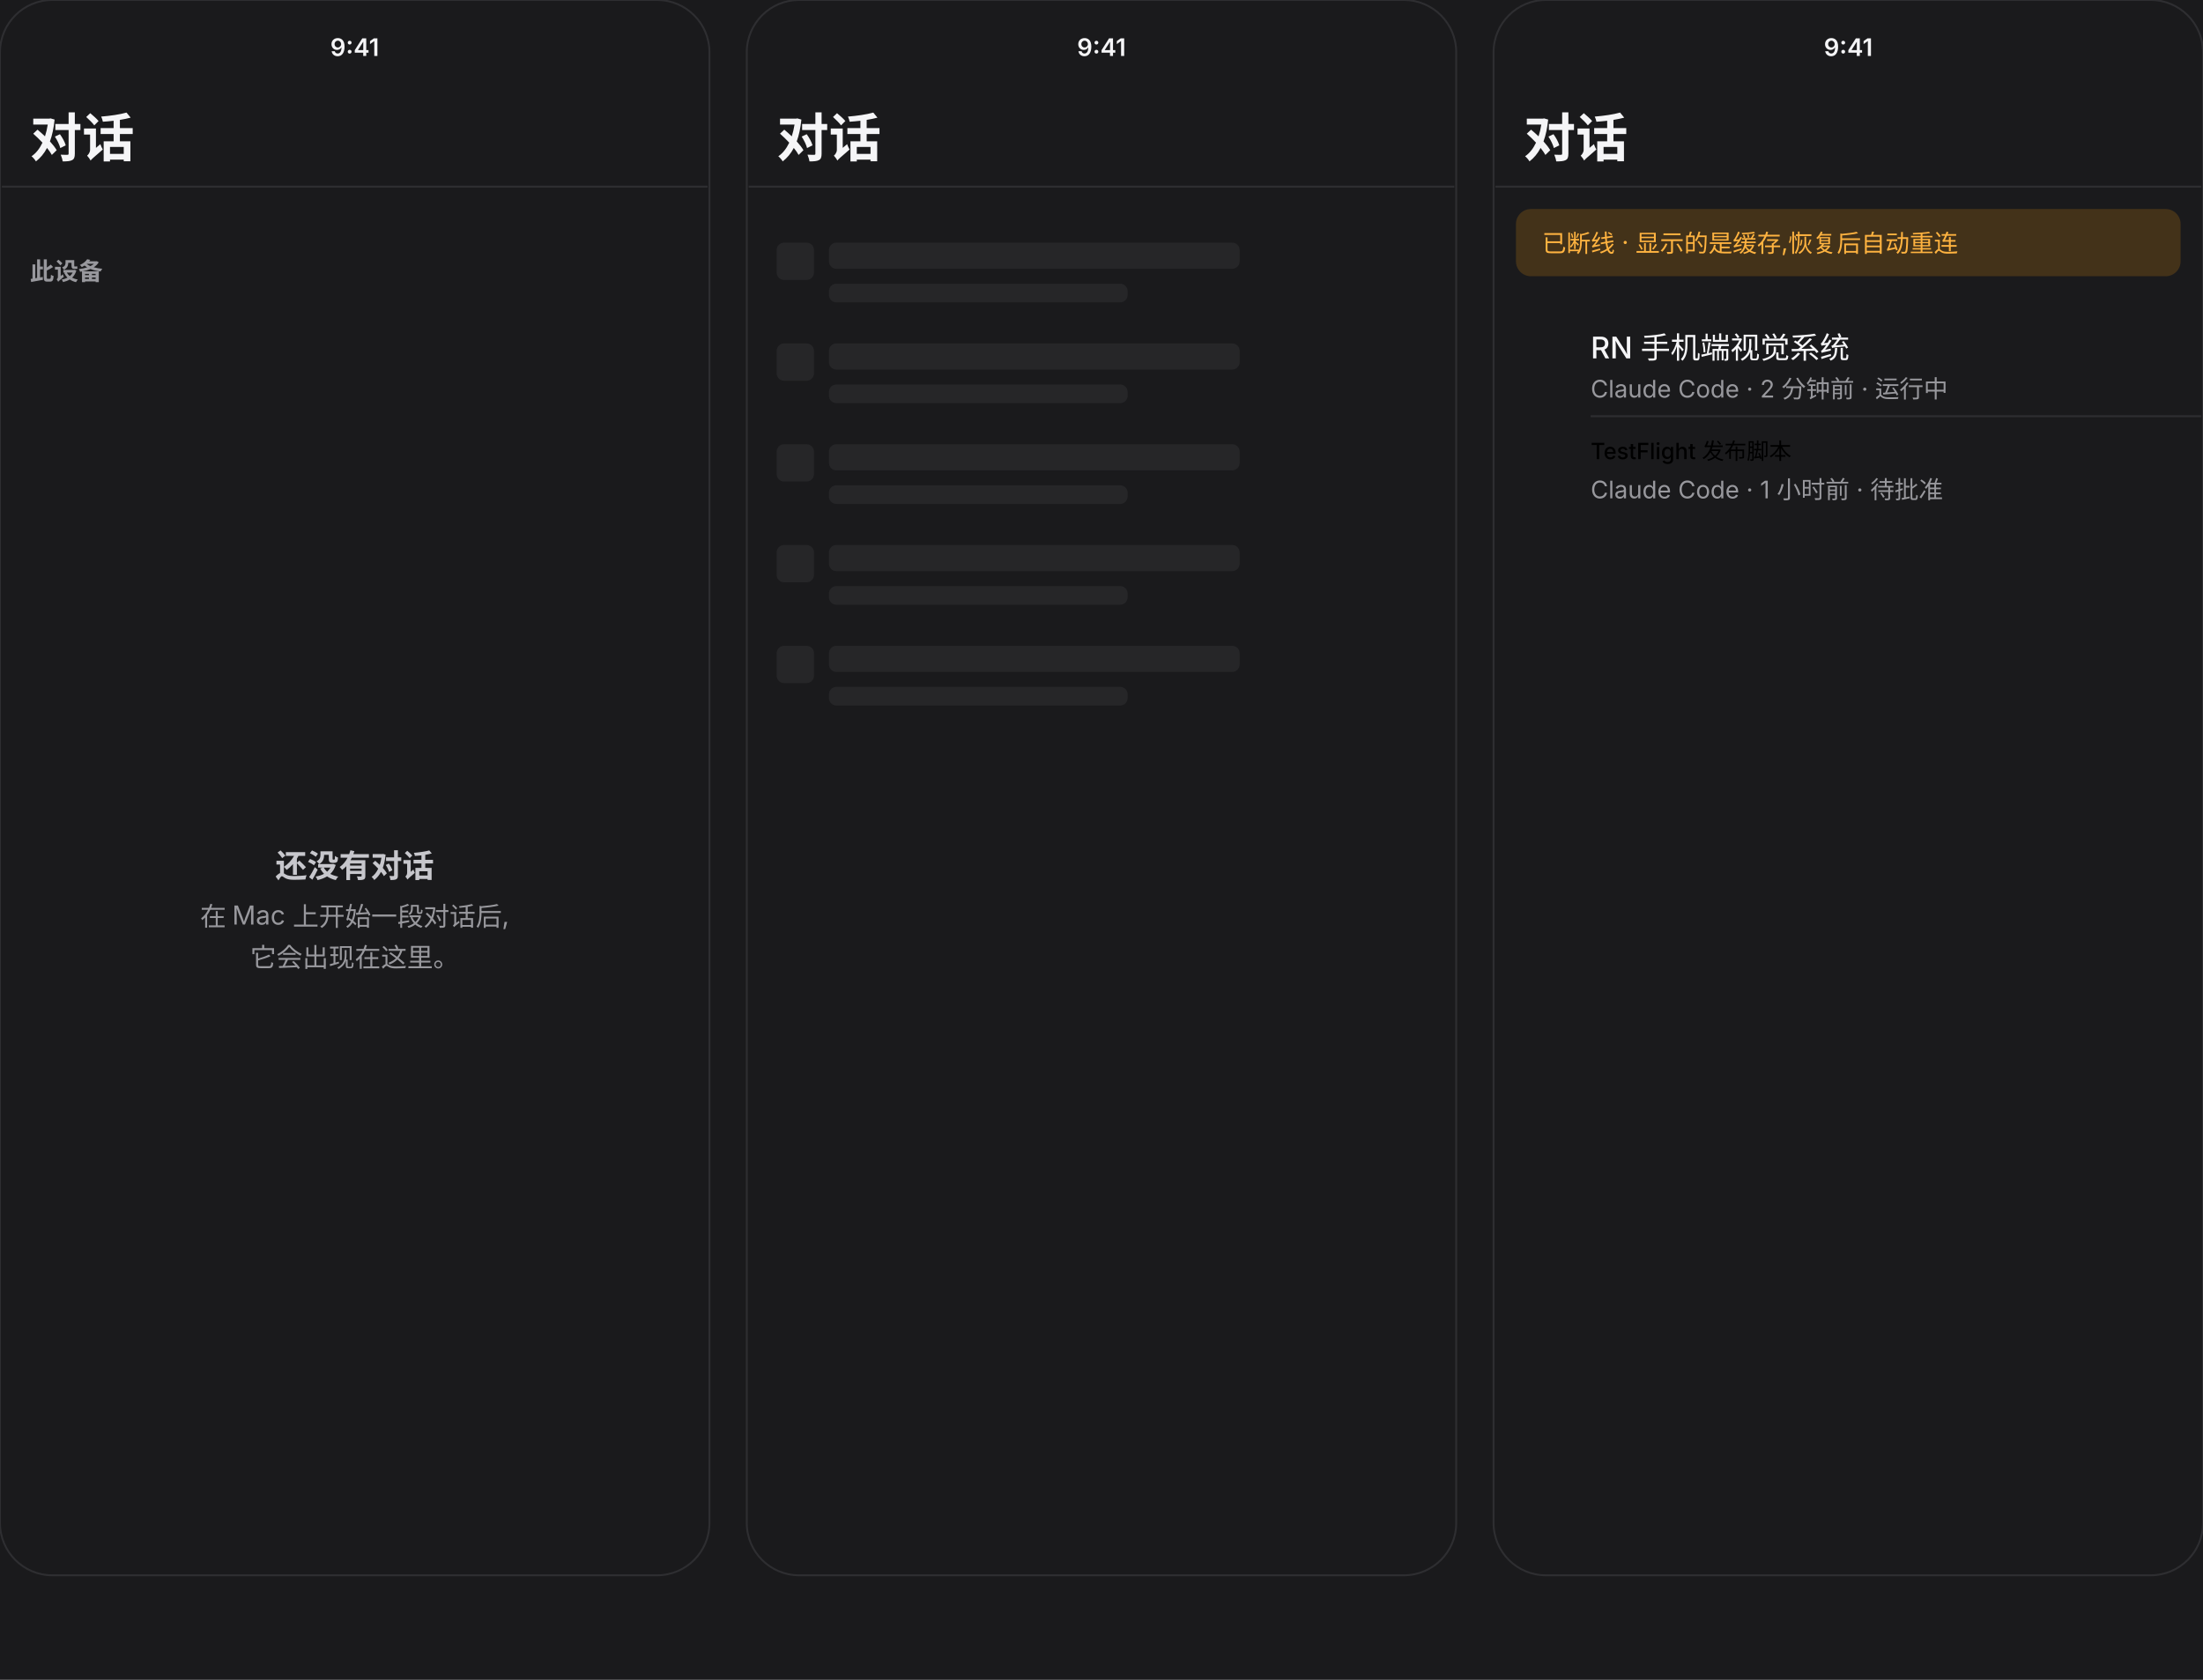
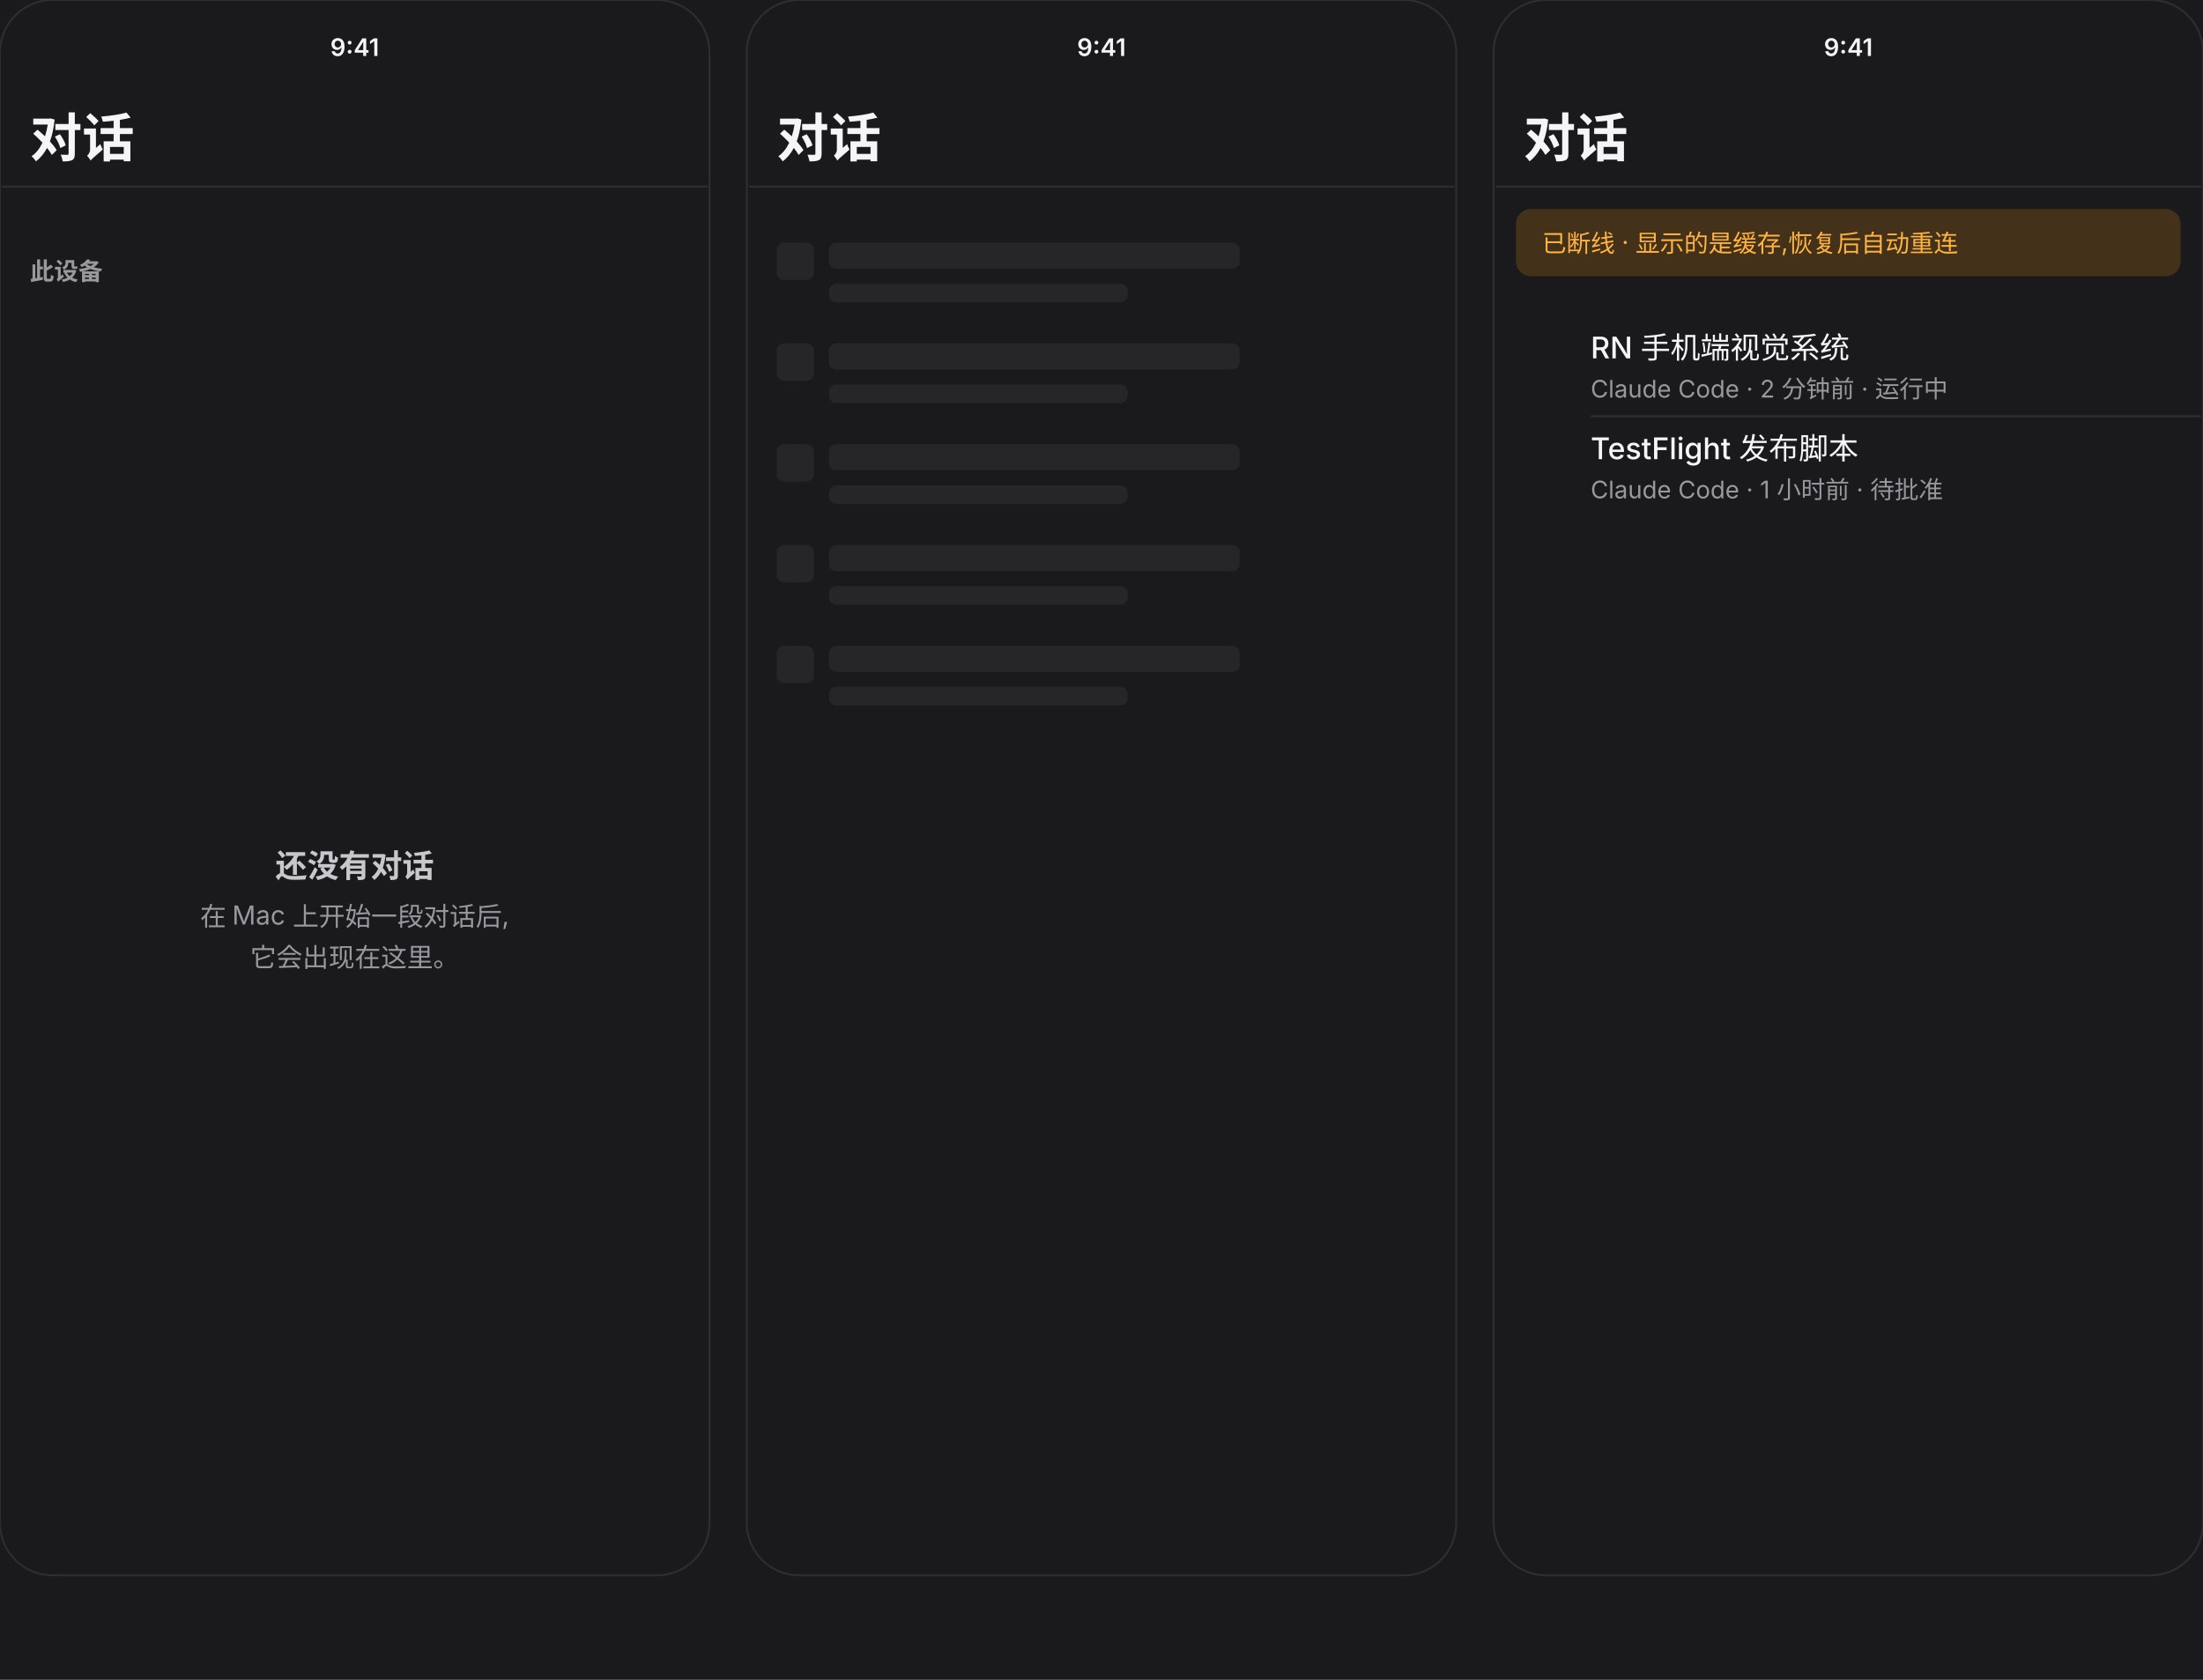
<svg xmlns="http://www.w3.org/2000/svg" width="1180" height="900" viewBox="0 0 1180 900">
  <rect width="1180" height="900" fill="#1a1a1c" />
  <rect x="0" y="0" width="380" height="844" rx="28" fill="#1a1a1c" stroke="#2e2e31" stroke-width="1" />
  <text x="190" y="30" font-family="-apple-system,'SF Pro Text','PingFang SC',sans-serif" font-size="13" fill="#f5f5f7" font-weight="600" text-anchor="middle">9:41</text>
  <text x="16" y="84" font-family="-apple-system,'SF Pro Text','PingFang SC',sans-serif" font-size="28" fill="#f5f5f7" font-weight="700" text-anchor="start">对话</text>
  <line x1="1" y1="100" x2="379" y2="100" stroke="#2e2e31" stroke-width="1" />
  <text x="16" y="150" font-family="-apple-system,'SF Pro Text','PingFang SC',sans-serif" font-size="13" fill="#98989d" font-weight="600" text-anchor="start">此设备</text>
  <text x="190" y="470" font-family="-apple-system,'SF Pro Text','PingFang SC',sans-serif" font-size="17" fill="#c7c7cc" font-weight="600" text-anchor="middle">还没有对话</text>
  <text x="190" y="496" font-family="-apple-system,'SF Pro Text','PingFang SC',sans-serif" font-size="14" fill="#98989d" font-weight="400" text-anchor="middle">在 Mac 上开始一段对话后,</text>
  <text x="190" y="518" font-family="-apple-system,'SF Pro Text','PingFang SC',sans-serif" font-size="14" fill="#98989d" font-weight="400" text-anchor="middle">它会出现在这里。</text>
  <rect x="400" y="0" width="380" height="844" rx="28" fill="#1a1a1c" stroke="#2e2e31" stroke-width="1" />
  <text x="590" y="30" font-family="-apple-system,'SF Pro Text','PingFang SC',sans-serif" font-size="13" fill="#f5f5f7" font-weight="600" text-anchor="middle">9:41</text>
  <text x="416" y="84" font-family="-apple-system,'SF Pro Text','PingFang SC',sans-serif" font-size="28" fill="#f5f5f7" font-weight="700" text-anchor="start">对话</text>
  <line x1="401" y1="100" x2="779" y2="100" stroke="#2e2e31" stroke-width="1" />
  <rect x="416" y="130" width="20" height="20" rx="4" fill="#262628" />
  <rect x="444" y="130" width="220" height="14" rx="4" fill="#262628" />
  <rect x="444" y="152" width="160" height="10" rx="4" fill="#262628" />
  <rect x="416" y="184" width="20" height="20" rx="4" fill="#262628" />
  <rect x="444" y="184" width="220" height="14" rx="4" fill="#262628" />
  <rect x="444" y="206" width="160" height="10" rx="4" fill="#262628" />
  <rect x="416" y="238" width="20" height="20" rx="4" fill="#262628" />
  <rect x="444" y="238" width="220" height="14" rx="4" fill="#262628" />
  <rect x="444" y="260" width="160" height="10" rx="4" fill="#262628" />
  <rect x="416" y="292" width="20" height="20" rx="4" fill="#262628" />
  <rect x="444" y="292" width="220" height="14" rx="4" fill="#262628" />
  <rect x="444" y="314" width="160" height="10" rx="4" fill="#262628" />
  <rect x="416" y="346" width="20" height="20" rx="4" fill="#262628" />
  <rect x="444" y="346" width="220" height="14" rx="4" fill="#262628" />
  <rect x="444" y="368" width="160" height="10" rx="4" fill="#262628" />
  <rect x="800" y="0" width="380" height="844" rx="28" fill="#1a1a1c" stroke="#2e2e31" stroke-width="1" />
  <text x="990" y="30" font-family="-apple-system,'SF Pro Text','PingFang SC',sans-serif" font-size="13" fill="#f5f5f7" font-weight="600" text-anchor="middle">9:41</text>
  <text x="816" y="84" font-family="-apple-system,'SF Pro Text','PingFang SC',sans-serif" font-size="28" fill="#f5f5f7" font-weight="700" text-anchor="start">对话</text>
  <line x1="801" y1="100" x2="1179" y2="100" stroke="#2e2e31" stroke-width="1" />
  <rect x="812" y="112" width="356" height="36" rx="8" fill="#ff9f0a" opacity="0.18" />
  <text x="826" y="135" font-family="-apple-system,'SF Pro Text','PingFang SC',sans-serif" font-size="13" fill="#ffb340" font-weight="400" text-anchor="start">已断线 · 显示的是缓存,恢复后自动重连</text>
  <text x="852" y="192" font-family="-apple-system,'SF Pro Text','PingFang SC',sans-serif" font-size="16" fill="#f5f5f7" font-weight="500" text-anchor="start">RN 手机端视觉系统</text>
  <text x="852" y="213" font-family="-apple-system,'SF Pro Text','PingFang SC',sans-serif" font-size="13" fill="#98989d" font-weight="400" text-anchor="start">Claude Code · 2 分钟前 · 运行中</text>
  <line x1="852" y1="223" x2="1179" y2="223" stroke="#2e2e31" stroke-width="1" />
-   <text x="852" y="246" font-family="-apple-system,'SF Pro Text','PingFang SC',sans-serif" font-size="TestFlight 发布脚本补 API key" fill="16" font-weight="500" text-anchor="start">TestFlight 发布脚本</text>
+   <text x="852" y="246" font-family="-apple-system,'SF Pro Text','PingFang SC',sans-serif" font-size="16" fill="#f5f5f7" font-weight="500" text-anchor="start">TestFlight 发布脚本</text>
  <text x="852" y="267" font-family="-apple-system,'SF Pro Text','PingFang SC',sans-serif" font-size="13" fill="#98989d" font-weight="400" text-anchor="start">Claude Code · 1 小时前 · 待批准</text>
</svg>
